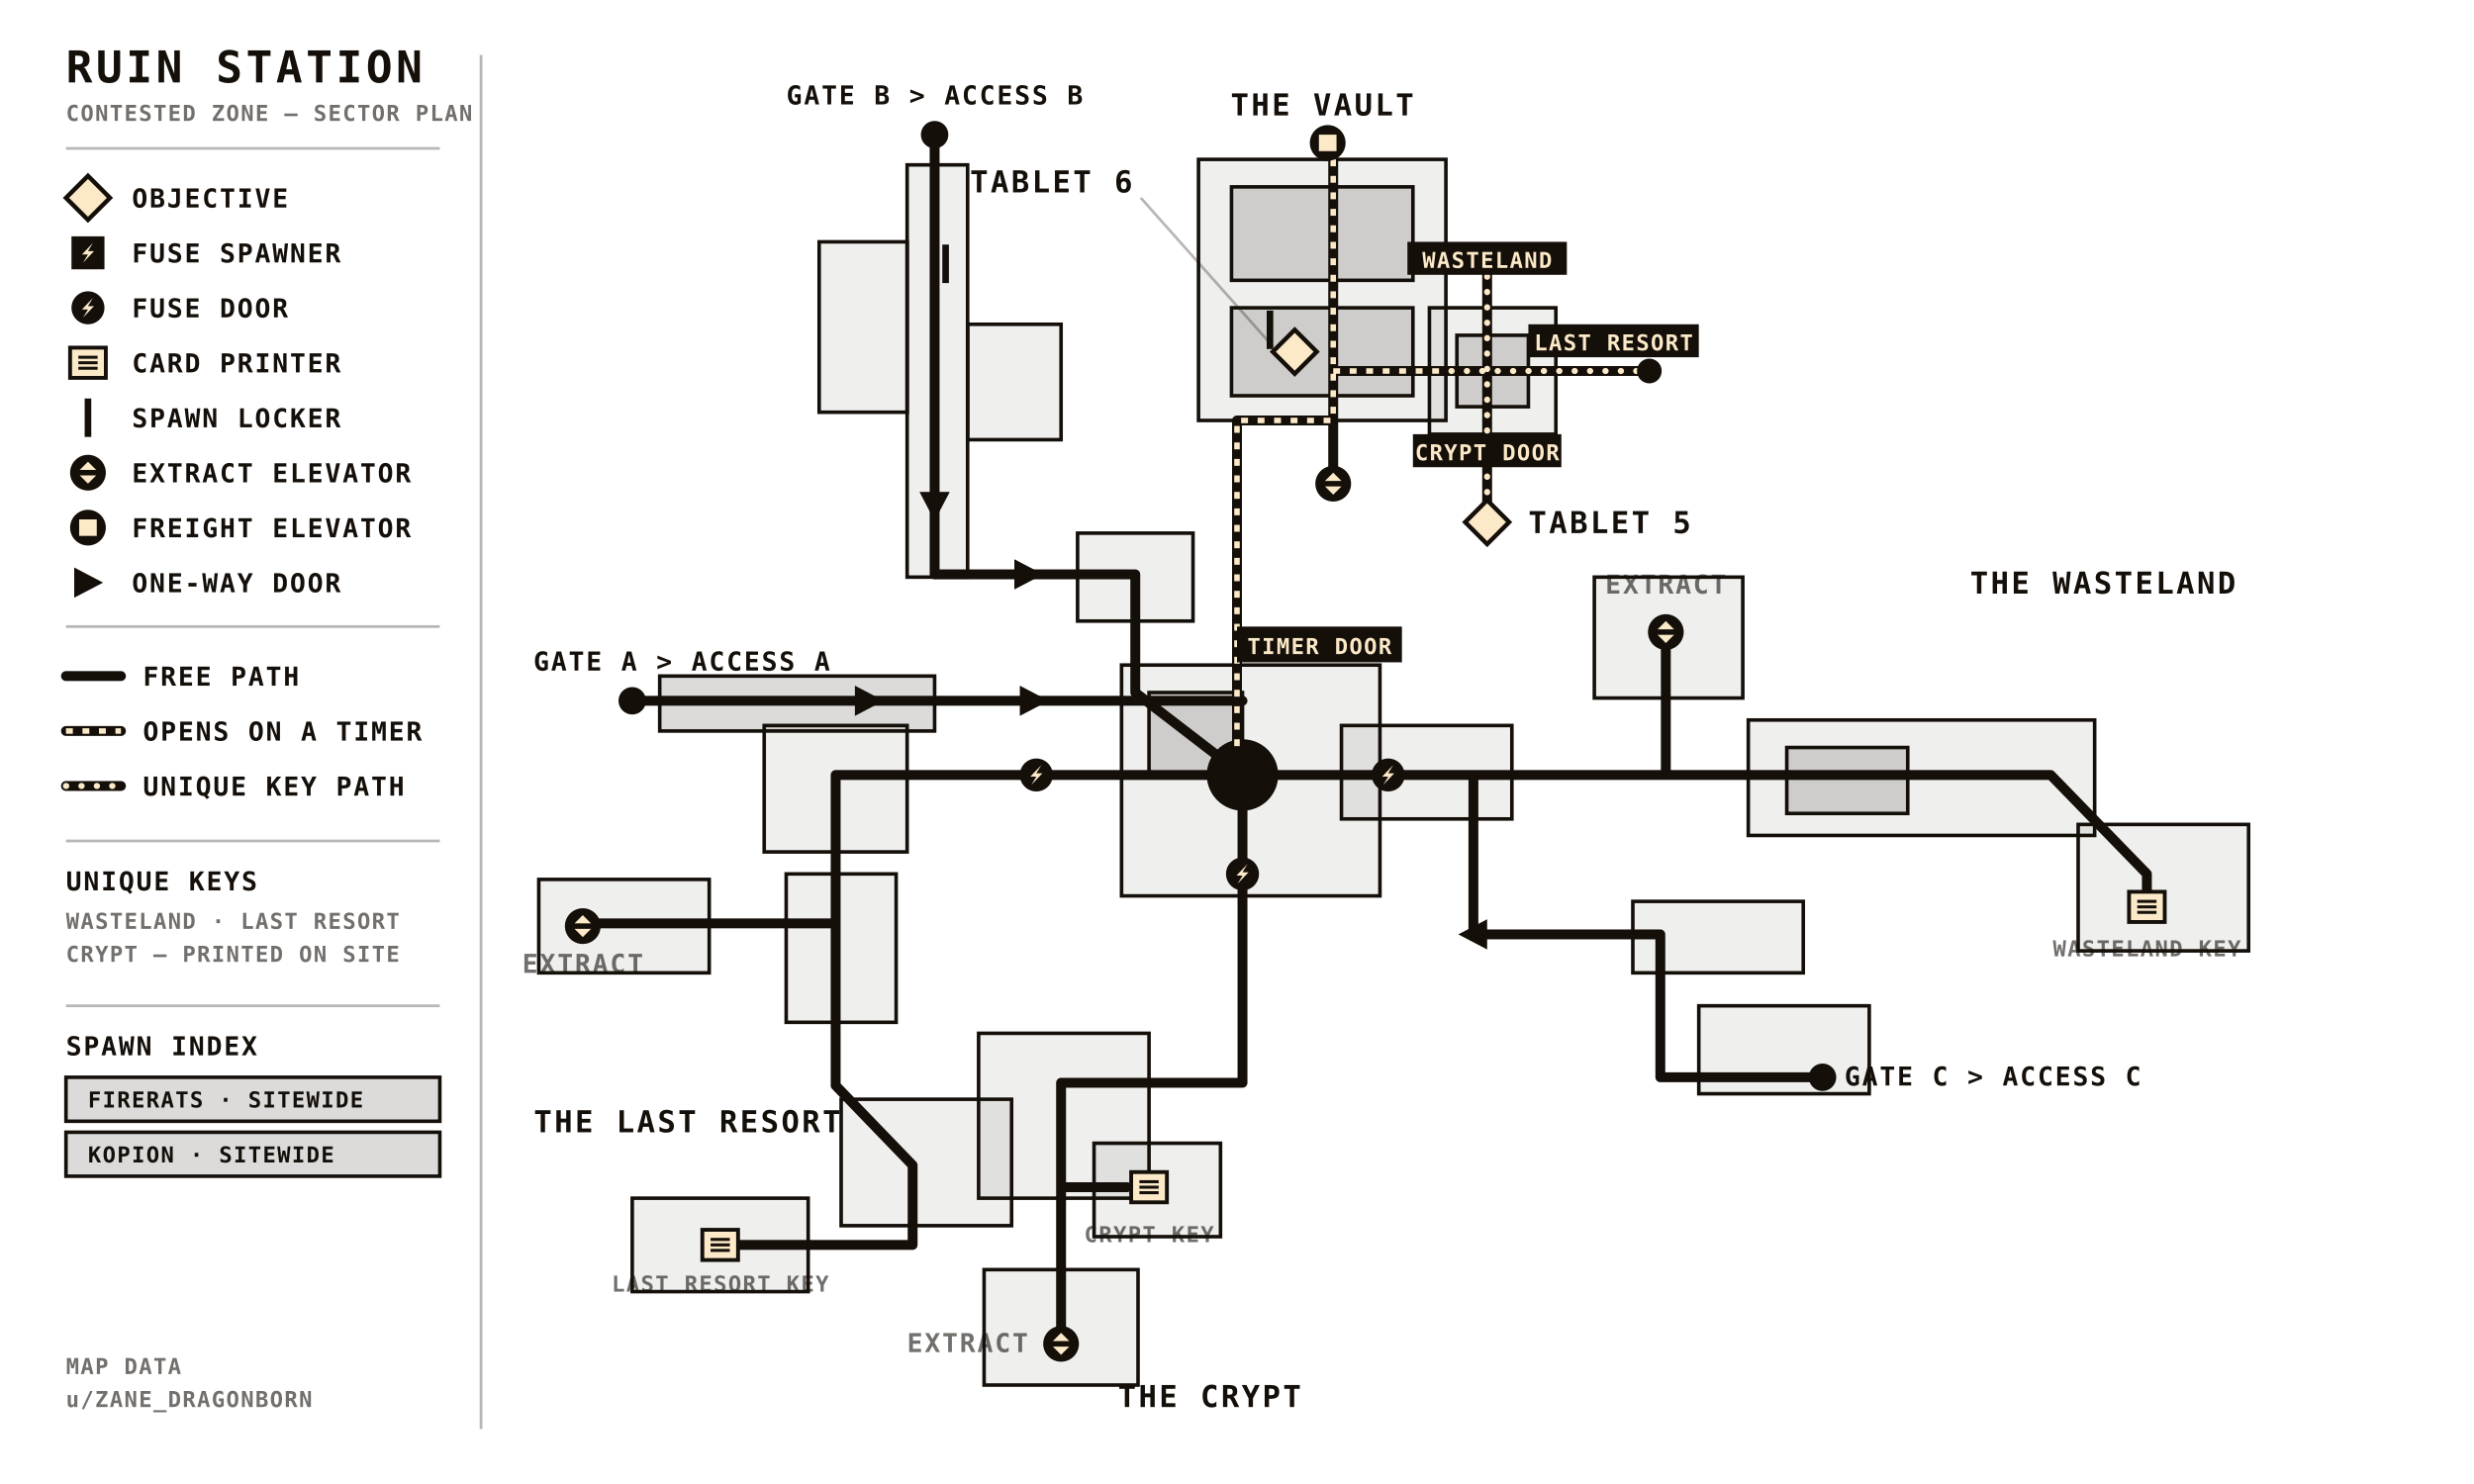
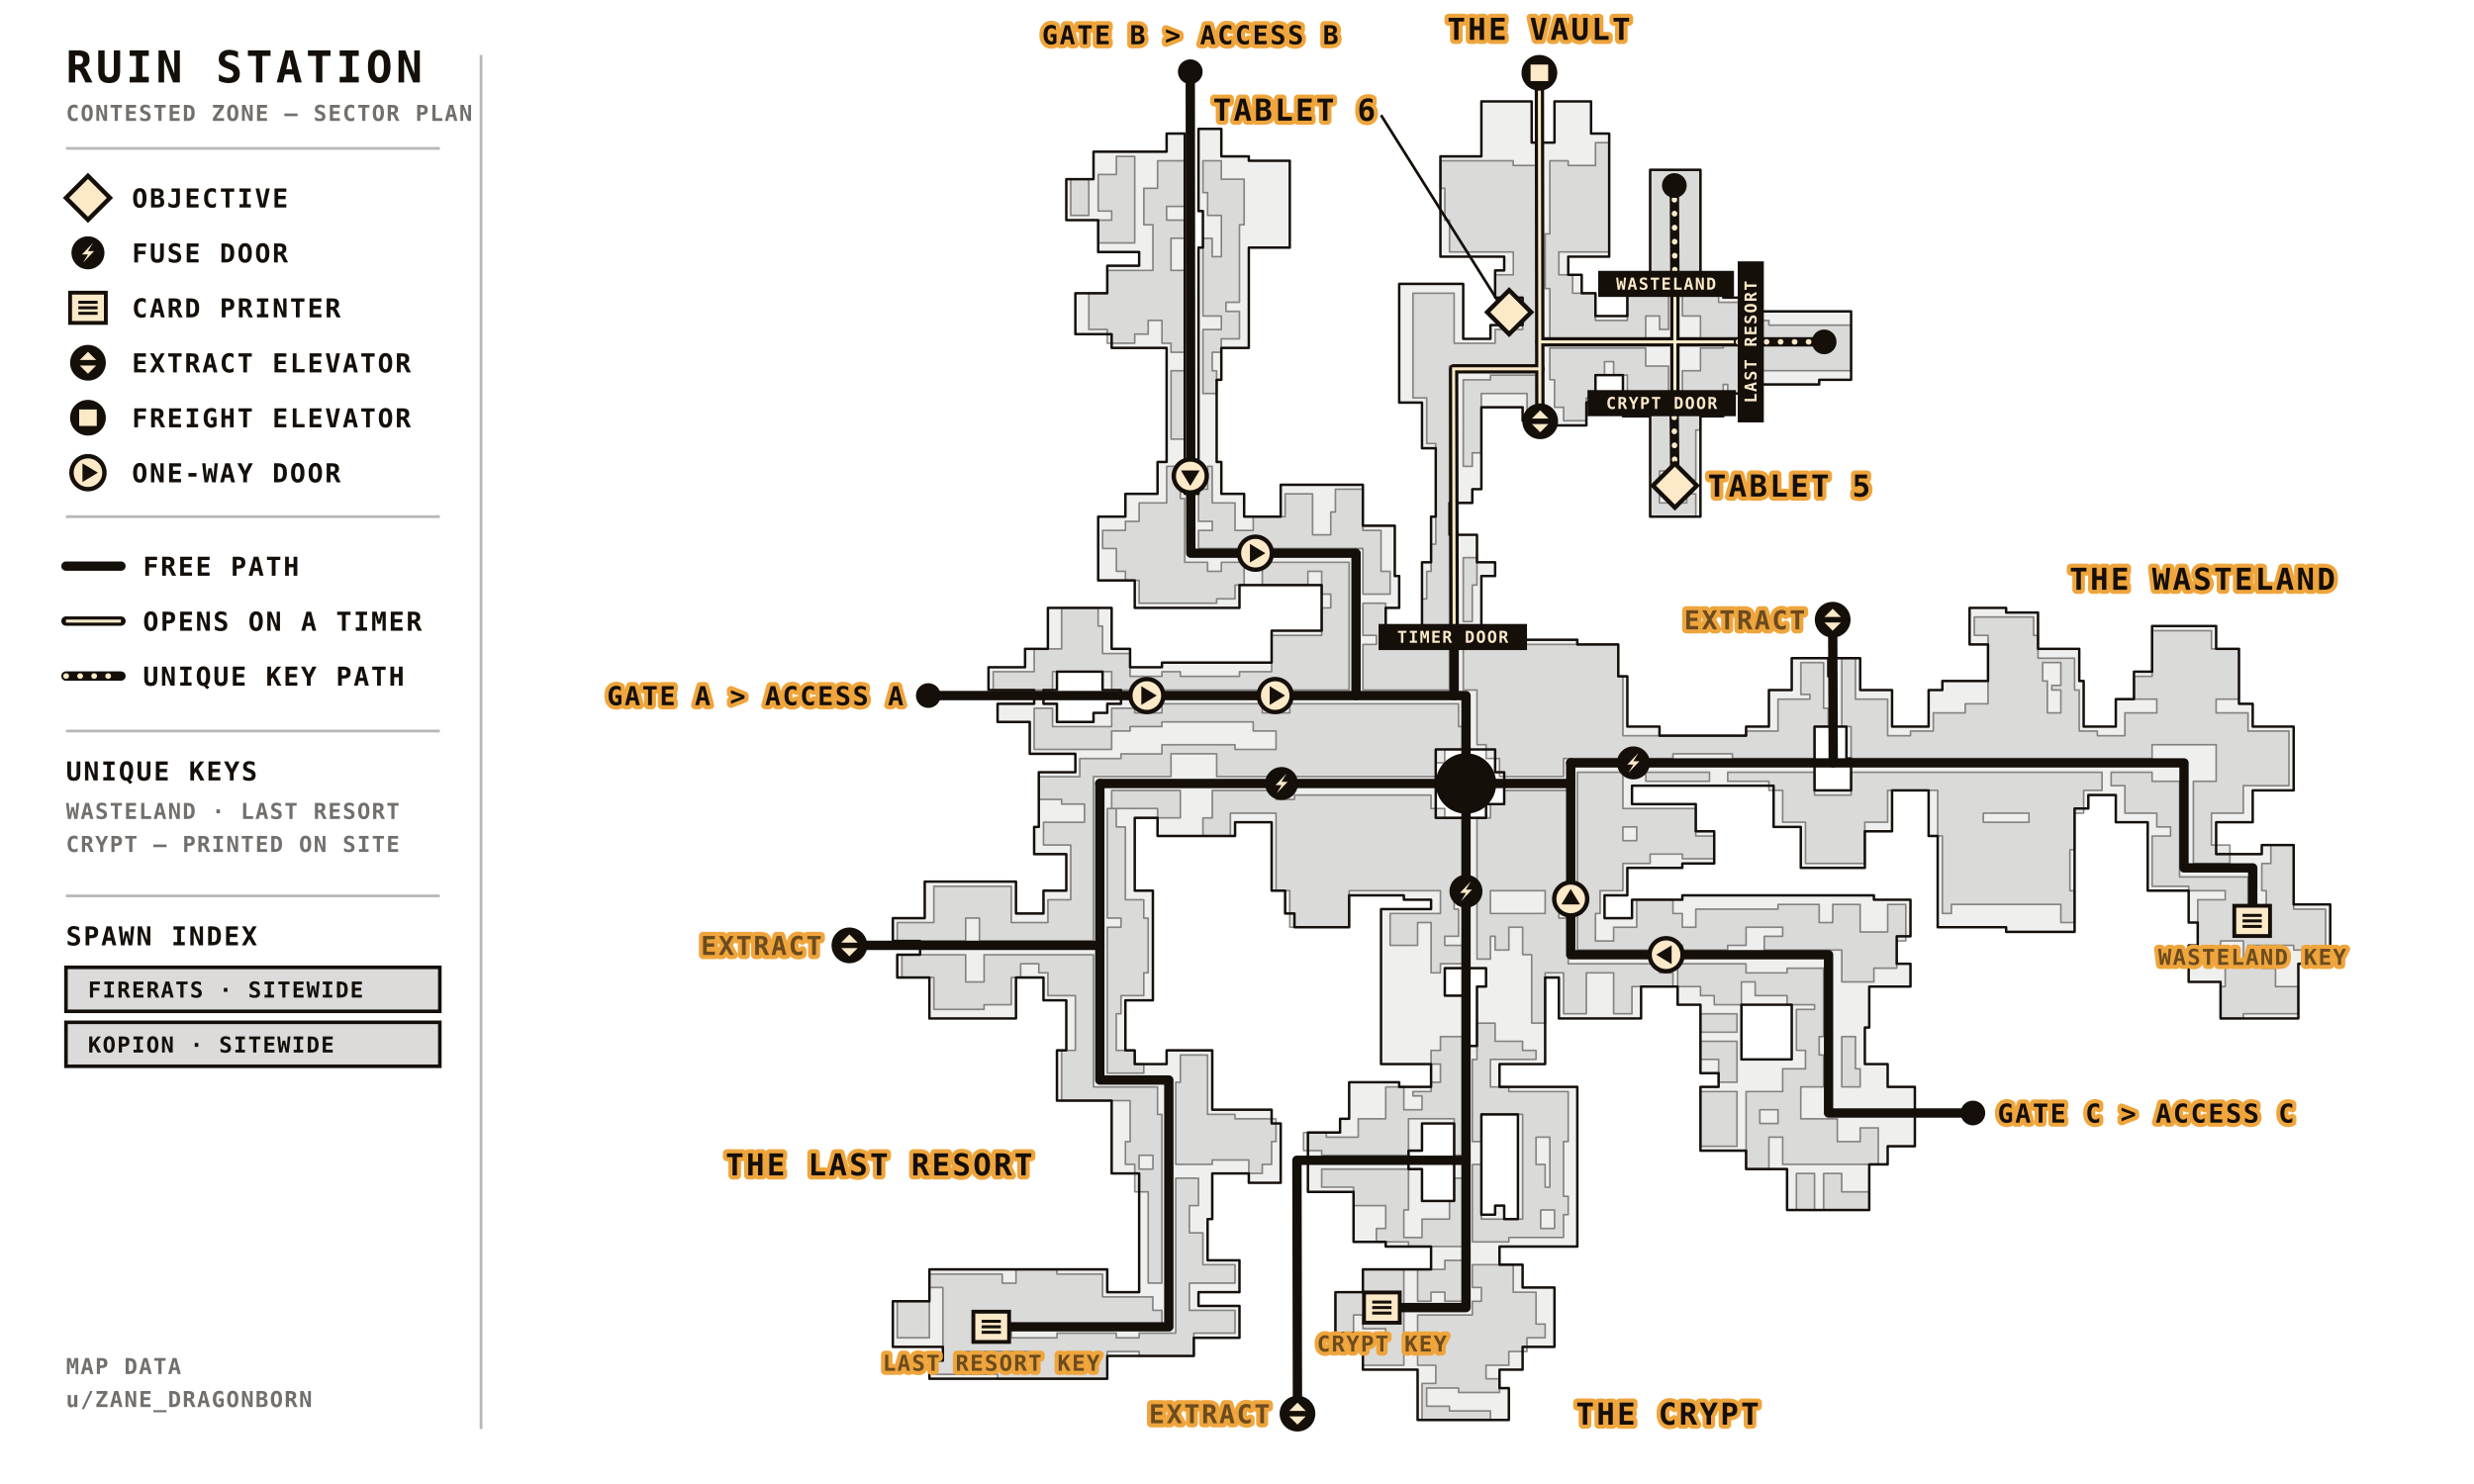
<svg xmlns="http://www.w3.org/2000/svg" viewBox="0 0 900 540" role="img" aria-labelledby="ttl">
  <style>
    text{font-family:ui-monospace,"JetBrains Mono",Menlo,Consolas,monospace;fill:#150F0A}
    .t-lg{font-size:16px;font-weight:700;letter-spacing:.08em}
    .t{font-size:11px;font-weight:700;letter-spacing:.08em}
    .t-sm{font-size:9.5px;font-weight:700;letter-spacing:.07em}
    .t-xs{font-size:8px;font-weight:700;letter-spacing:.06em}
+     .t-pl{font-size:6px;font-weight:700;letter-spacing:.08em}
    .dim{fill:rgba(21,15,10,.6)}
    .cream{fill:#FBE9C8}
-     .rm{fill:rgba(21,15,10,.07);stroke:#150F0A;stroke-width:1.3}
+     .env{fill:rgba(21,15,10,.07);stroke:#150F0A;stroke-width:.9;stroke-linejoin:round}
+     .rm{fill:rgba(21,15,10,.09);stroke:rgba(21,15,10,.45);stroke-width:.6;stroke-linejoin:round}
    .rm2{fill:rgba(21,15,10,.15);stroke:#150F0A;stroke-width:1.3}
    .hair{stroke:rgba(21,15,10,.3);stroke-width:1;fill:none}
-     .p{fill:none;stroke:#150F0A;stroke-width:3.6;stroke-linecap:round;stroke-linejoin:round}
-     .k-timer{fill:none;stroke:#FBE9C8;stroke-width:2;stroke-dasharray:2.5 3.5}
-     .k-uniq{fill:none;stroke:#FBE9C8;stroke-width:2.2;stroke-dasharray:.1 5.5;stroke-linecap:round}
+     .lead{stroke:#150F0A;stroke-width:1;fill:none}
+     .halo{paint-order:stroke;stroke:#EFA53C;stroke-width:3px;stroke-linejoin:round}
+     .p{fill:none;stroke:#150F0A;stroke-width:3.4;stroke-linecap:round;stroke-linejoin:round}
+     .k-timer{fill:none;stroke:#FBE9C8;stroke-width:1.1}
+     .k-uniq{fill:none;stroke:#FBE9C8;stroke-width:2;stroke-dasharray:.1 5;stroke-linecap:round}
  </style>
  <defs>
    <g id="obj">
      <path d="M0,-8 8,0 0,8 -8,0Z" fill="#FBE9C8" stroke="#150F0A" stroke-width="1.6" />
    </g>
    <g id="bolt">
      <path d="M1.8,-3.6 -2.2,.6 0,.6 -1.8,3.6 2.2,-.6 0,-.6Z" fill="#FBE9C8" />
    </g>
    <g id="fdoor">
      <circle r="6" fill="#150F0A" />
-       <use href="#bolt" />
-     </g>
-     <g id="fspawn">
-       <rect x="-6" y="-6" width="12" height="12" fill="#150F0A" />
      <use href="#bolt" />
    </g>
    <g id="print">
      <rect x="-6.5" y="-5.5" width="13" height="11" fill="#FBE9C8" stroke="#150F0A" stroke-width="1.4" />
      <path d="M-3.5,-2h7M-3.5,0h7M-3.5,2h7" stroke="#150F0A" stroke-width="1.1" />
    </g>
    <g id="extr">
      <circle r="6.5" fill="#150F0A" />
      <path d="M0,-4 3,-1 -3,-1Z M0,4 3,1 -3,1Z" fill="#FBE9C8" />
    </g>
    <g id="frgt">
      <circle r="6.5" fill="#150F0A" />
      <rect x="-3.2" y="-3" width="6.4" height="6" fill="#FBE9C8" />
    </g>
-     <g id="lock">
-       <rect x="-1.2" y="-7" width="2.4" height="14" fill="#150F0A" />
-     </g>
-     <g id="arrow">
-       <path d="M-5,-5.5 5.5,0 -5,5.5Z" fill="#150F0A" />
+     <g id="oneway">
+       <circle r="6" fill="#FBE9C8" stroke="#150F0A" stroke-width="1.6" />
+       <path d="M-2,-3.4 3.6,0 -2,3.4Z" fill="#150F0A" />
    </g>
  </defs>
  <g>
    <text class="t-lg" x="24" y="30">RUIN STATION</text>
    <text class="t-xs dim" x="24" y="44">CONTESTED ZONE — SECTOR PLAN</text>
    <path class="hair" d="M24,54H160" />
    <use href="#obj" x="32" y="72" />
    <text class="t-sm" x="48" y="75.5">OBJECTIVE</text>
-     <use href="#fspawn" x="32" y="92" />
-     <text class="t-sm" x="48" y="95.5">FUSE SPAWNER</text>
-     <use href="#fdoor" x="32" y="112" />
-     <text class="t-sm" x="48" y="115.5">FUSE DOOR</text>
-     <use href="#print" x="32" y="132" />
-     <text class="t-sm" x="48" y="135.5">CARD PRINTER</text>
-     <use href="#lock" x="32" y="152" />
-     <text class="t-sm" x="48" y="155.5">SPAWN LOCKER</text>
-     <use href="#extr" x="32" y="172" />
-     <text class="t-sm" x="48" y="175.5">EXTRACT ELEVATOR</text>
-     <use href="#frgt" x="32" y="192" />
-     <text class="t-sm" x="48" y="195.5">FREIGHT ELEVATOR</text>
-     <use href="#arrow" x="32" y="212" />
-     <text class="t-sm" x="48" y="215.5">ONE-WAY DOOR</text>
-     <path class="hair" d="M24,228H160" />
+     <use href="#fdoor" x="32" y="92" />
+     <text class="t-sm" x="48" y="95.5">FUSE DOOR</text>
+     <use href="#print" x="32" y="112" />
+     <text class="t-sm" x="48" y="115.5">CARD PRINTER</text>
+     <use href="#extr" x="32" y="132" />
+     <text class="t-sm" x="48" y="135.5">EXTRACT ELEVATOR</text>
+     <use href="#frgt" x="32" y="152" />
+     <text class="t-sm" x="48" y="155.5">FREIGHT ELEVATOR</text>
+     <use href="#oneway" x="32" y="172" />
+     <text class="t-sm" x="48" y="175.5">ONE-WAY DOOR</text>
+     <path class="hair" d="M24,188H160" />
+     <path class="p" d="M24,206H44" />
+     <text class="t-sm" x="52" y="209.5">FREE PATH</text>
+     <path class="p" d="M24,226H44" />
+     <path class="k-timer" d="M24,226H44" />
+     <text class="t-sm" x="52" y="229.5">OPENS ON A TIMER</text>
    <path class="p" d="M24,246H44" />
-     <text class="t-sm" x="52" y="249.5">FREE PATH</text>
-     <path class="p" d="M24,266H44" />
-     <path class="k-timer" d="M24,266H44" />
-     <text class="t-sm" x="52" y="269.5">OPENS ON A TIMER</text>
-     <path class="p" d="M24,286H44" />
-     <path class="k-uniq" d="M24,286H44" />
-     <text class="t-sm" x="52" y="289.5">UNIQUE KEY PATH</text>
-     <path class="hair" d="M24,306H160" />
-     <text class="t-sm" x="24" y="324">UNIQUE KEYS</text>
-     <text class="t-xs dim" x="24" y="338">WASTELAND · LAST RESORT</text>
-     <text class="t-xs dim" x="24" y="350">CRYPT — PRINTED ON SITE</text>
-     <path class="hair" d="M24,366H160" />
-     <text class="t-sm" x="24" y="384">SPAWN INDEX</text>
-     <rect class="rm2" x="24" y="392" width="136" height="16" />
-     <text class="t-xs" x="32" y="403">FIRERATS · SITEWIDE</text>
-     <rect class="rm2" x="24" y="412" width="136" height="16" />
-     <text class="t-xs" x="32" y="423">KOPION · SITEWIDE</text>
+     <path class="k-uniq" d="M24,246H44" />
+     <text class="t-sm" x="52" y="249.5">UNIQUE KEY PATH</text>
+     <path class="hair" d="M24,266H160" />
+     <text class="t-sm" x="24" y="284">UNIQUE KEYS</text>
+     <text class="t-xs dim" x="24" y="298">WASTELAND · LAST RESORT</text>
+     <text class="t-xs dim" x="24" y="310">CRYPT — PRINTED ON SITE</text>
+     <path class="hair" d="M24,326H160" />
+     <text class="t-sm" x="24" y="344">SPAWN INDEX</text>
+     <rect class="rm2" x="24" y="352" width="136" height="16" />
+     <text class="t-xs" x="32" y="363">FIRERATS · SITEWIDE</text>
+     <rect class="rm2" x="24" y="372" width="136" height="16" />
+     <text class="t-xs" x="32" y="383">KOPION · SITEWIDE</text>
    <text class="t-xs dim" x="24" y="500">MAP DATA</text>
    <text class="t-xs dim" x="24" y="512">u/ZANE_DRAGONBORN</text>
    <path class="hair" d="M175,20V520" />
  </g>
  <g>
-     <rect class="rm" x="436" y="58" width="90" height="95" />
-     <rect class="rm2" x="448" y="68" width="66" height="34" />
-     <rect class="rm2" x="448" y="112" width="66" height="32" />
-     <rect class="rm" x="520" y="112" width="46" height="46" />
-     <rect class="rm2" x="530" y="122" width="26" height="26" />
-     <rect class="rm" x="330" y="60" width="22" height="150" />
-     <rect class="rm" x="298" y="88" width="32" height="62" />
-     <rect class="rm" x="352" y="118" width="34" height="42" />
-     <rect class="rm" x="392" y="194" width="42" height="32" />
-     <rect class="rm" x="408" y="242" width="94" height="84" />
-     <rect class="rm2" x="418" y="252" width="34" height="30" />
-     <rect class="rm2" x="240" y="246" width="100" height="20" />
-     <rect class="rm" x="278" y="264" width="52" height="46" />
-     <rect class="rm" x="286" y="318" width="40" height="54" />
-     <rect class="rm" x="196" y="320" width="62" height="34" />
-     <rect class="rm" x="306" y="400" width="62" height="46" />
-     <rect class="rm" x="230" y="436" width="64" height="34" />
-     <rect class="rm" x="356" y="376" width="62" height="60" />
-     <rect class="rm" x="398" y="416" width="46" height="34" />
-     <rect class="rm" x="358" y="462" width="56" height="42" />
-     <rect class="rm" x="488" y="264" width="62" height="34" />
-     <rect class="rm" x="580" y="210" width="54" height="44" />
-     <rect class="rm" x="636" y="262" width="126" height="42" />
-     <rect class="rm2" x="650" y="272" width="44" height="24" />
-     <rect class="rm" x="756" y="300" width="62" height="46" />
-     <rect class="rm" x="594" y="328" width="62" height="26" />
-     <rect class="rm" x="618" y="366" width="62" height="32" />
-     <path class="p" d="M340,49V209H413V252L452,282 M230,255H452 M452,282H746L781,318V330                        M606,282V230 M452,282V394H386V489 M386,432H410                        M452,282H304V395L332,424V453H262                        M304,336H212 M663,392H604V340H536V282" />
-     <circle cx="340" cy="49" r="5" fill="#150F0A" />
-     <circle cx="230" cy="255" r="5" fill="#150F0A" />
-     <circle cx="663" cy="392" r="5" fill="#150F0A" />
-     <circle cx="452" cy="282" r="13" fill="#150F0A" />
-     <path class="p" d="M485,58V153H450V273 M485,135H528 M485,153V172" />
-     <path class="k-timer" d="M485,58V153H450V273 M485,135H528" />
-     <path class="p" d="M541,95V185 M528,135H600" />
-     <path class="k-uniq" d="M541,95V185 M528,135H600" />
-     <circle cx="541" cy="95" r="4.5" fill="#150F0A" />
-     <circle cx="600" cy="135" r="4.5" fill="#150F0A" />
-     <rect x="450" y="228" width="60" height="13" fill="#150F0A" />
-     <text class="t-xs cream" x="480" y="238" text-anchor="middle">TIMER DOOR</text>
-     <rect x="512" y="88" width="58" height="12" fill="#150F0A" />
-     <text class="t-xs cream" x="541" y="97.5" text-anchor="middle">WASTELAND</text>
-     <rect x="556" y="118" width="62" height="12" fill="#150F0A" />
-     <text class="t-xs cream" x="587" y="127.5" text-anchor="middle">LAST RESORT</text>
-     <rect x="514" y="158" width="54" height="12" fill="#150F0A" />
-     <text class="t-xs cream" x="541" y="167.5" text-anchor="middle">CRYPT DOOR</text>
-     <use href="#obj" x="471" y="128" />
-     <path class="hair" d="M463,126 415,72" />
-     <text class="t" x="412" y="70" text-anchor="end">TABLET 6</text>
-     <use href="#obj" x="541" y="190" />
-     <text class="t" x="556" y="194">TABLET 5</text>
-     <use href="#frgt" x="483" y="52" />
-     <use href="#extr" x="485" y="176" />
-     <use href="#extr" x="606" y="230" />
-     <use href="#extr" x="212" y="337" />
-     <use href="#extr" x="386" y="489" />
-     <use href="#print" x="781" y="330" />
-     <use href="#print" x="262" y="453" />
-     <use href="#print" x="418" y="432" />
-     <use href="#fdoor" x="377" y="282" />
-     <use href="#fdoor" x="505" y="282" />
-     <use href="#fdoor" x="452" y="318" />
-     <use href="#arrow" transform="translate(340,184) rotate(90)" />
-     <use href="#arrow" transform="translate(374,209)" />
-     <use href="#arrow" transform="translate(316,255)" />
-     <use href="#arrow" transform="translate(376,255)" />
-     <use href="#arrow" transform="translate(536,340) rotate(180)" />
-     <use href="#lock" x="344" y="96" />
-     <use href="#lock" x="462" y="120" />
-     <text class="t" x="481" y="42" text-anchor="middle">THE VAULT</text>
-     <text class="t" x="765" y="216" text-anchor="middle">THE WASTELAND</text>
-     <text class="t" x="250" y="412" text-anchor="middle">THE LAST RESORT</text>
-     <text class="t" x="440" y="512" text-anchor="middle">THE CRYPT</text>
-     <text class="t-sm" x="340" y="38" text-anchor="middle">GATE B &gt; ACCESS B</text>
-     <text class="t-sm" x="248" y="244" text-anchor="middle">GATE A &gt; ACCESS A</text>
-     <text class="t-sm" x="671" y="395">GATE C &gt; ACCESS C</text>
-     <text class="t-sm dim" x="606" y="216" text-anchor="middle">EXTRACT</text>
-     <text class="t-sm dim" x="212" y="354" text-anchor="middle">EXTRACT</text>
-     <text class="t-sm dim" x="374" y="492" text-anchor="end">EXTRACT</text>
-     <text class="t-xs dim" x="781" y="348" text-anchor="middle">WASTELAND KEY</text>
-     <text class="t-xs dim" x="262" y="470" text-anchor="middle">LAST RESORT KEY</text>
-     <text class="t-xs dim" x="418" y="452" text-anchor="middle">CRYPT KEY</text>
+     <path class="env" fill-rule="evenodd" d="M538.9,36.9H557.2V51.9H565.5V36.9H578.8V48.6H585.4V93.4H570.5V100H575.4V106.7H580.4V115H592V100H600.3V61.8H618.6V100H626.9V108.3H636.9V113.3H673.4V138.2H661.8V139.9H635.2V143.2H626.9V151.5H618.6V188H600.3V151.5H590.4V136.5H580.4V146.5H577.1V154.8H563.8V149.8H557.2V153.1H553.9V148.2H538.9V178H535.6V183H527.3V194.6H537.3V204.6H543.9V209.6H538.9V227.8H517.3V204.6H520.6V188H522.3V163.1H517.3V146.5H509V103.3H532.3V123.3H542.2V118.3H553.9V108.3H543.9V98.4H547.2V93.4H524V56.9H538.9ZM436,46.9H444.3V56.9H454.3V58.5H469.2V90.1H454.3V126.6H444.3V138.2H442.6V168.1H444.3V179.7H452.6V188H465.9V176.4H495.8V191.3H507.4V209.6H509V221.2H504.1V229.5H509V234.5H545.5V232.8H573.8V234.5H588.7V246.1H592V264.4H603.7V267.7H635.2V264.4H643.5V251.1H651.8V239.5H665.1V246.1H666.7V239.5H676.7V251.1H688.3V264.4H701.6V251.1H706.6V247.8H723.2V234.5H716.5V221.2H729.8V222.9H741.4V236.1H756.4V247.8H758V264.4H769.7V254.4H776.3V244.4H782.9V227.8H806.2V236.1H814.5V256.1H819.5V264.4H834.4V287.6H819.5V299.2H806.2V310.8H822.8V307.5H834.4V329.1H847.7V350.7H836.1V370.6H807.8V357.3H796.2V344H799.5V335.7H796.2V324.1H781.3V299.2H769.7V289.3H759.7V294.2H754.7V339.1H729.8V337.4H704.9V304.2H701.6V287.6H688.3V302.5H678.4V315.8H655.1V300.9H645.2V285.9H593.7V292.6H616.9V302.5H623.6V314.2H612V315.8H592V325.8H583.7V334.1H593.7V327.4H612V325.8H681.7V327.4H695V340.7H690V350.7H695V359H680V373.9H678.4V387.2H686.7V395.5H696.6V417.1H686.7V423.7H680V440.3H650.1V425.4H635.2V418.7H618.6V395.5H625.2V390.5H618.6V365.6H610.3V359H597V370.6H567.1V355.7H562.1V387.2H545.5V395.5H573.8V453.6H545.5V460.2H553.9V468.5H565.5V490.1H553.9V498.4H545.5V505.1H548.9V516.7H515.7V498.4H495.8V485.1H485.8V470.2H495.8V461.9H520.6V453.6H504.1V451.9H492.4V433.7H475.8V412.1H487.5V407.1H490.8V393.8H509V395.5H520.6V387.2H502.4V330.8H520.6V327.4H510.7V325.8H490.8V337.4H470.9V332.4H467.5V324.1H462.6V299.2H449.3V304.2H421.1V297.6H412.8V324.1H419.4V364H409.4V382.2H412.8V387.2H424.4V382.2H441V403.8H462.6V408.8H465.9V430.4H454.3V427H441V443.6H439.3V458.6H450.9V470.2H436V475.2H450.9V486.8H434.3V493.4H402.8V501.7H338.1V495.1H343V490.1H324.8V473.5H338.1V461.9H402.8V470.2H414.4V427H404.4V400.5H384.5V382.2H387.9V364H379.6V355.7H369.6V370.6H338.1V355.7H326.4V347.4H334.7V342.4H324.8V334.1H336.4V320.8H369.6V332.4H379.6V324.1H387.9V310.8H376.2V300.9H377.9V281H391.2V274.3H374.6V262.7H362.9V256.1H376.2V251.1H359.6V242.8H372.9V236.1H381.2V221.2H404.4V236.1H411.1V242.8H422.7V241.1H462.6V229.5H480.8V212.9H450.9V221.2H412.8V211.2H399.5V188H409.4V179.7H421.1V168.1H424.4V126.6H404.4V121.6H391.2V106.7H402.8V96.7H414.4V91.7H399.5V80.1H387.9V65.2H397.8V55.2H424.4V48.6H431V179.7H436V90.1H437.6V76.8H436ZM384.5,244.4V251.1H379.6V256.1H384.5V262.7H397.8V259.4H402.8V256.1H407.8V251.1H401.1V244.4ZM660.1,264.4V287.6H673.4V276H671.7V264.4ZM522.3,272.7V297.6H540.6V292.6H547.2V281H543.9V272.7ZM525.6,352.3V362.3H532.3V380.6H537.3V359H540.6V352.3ZM633.5,365.6V385.5H651.8V365.6ZM538.9,405.5V442H543.9V438.7H547.2V443.6H552.2V405.5ZM517.3,408.8V418.7H512.4V425.4H517.3V437H529V408.8Z" />
+     <path class="rm" fill-rule="evenodd" d="M585.4,51.9V91.7H567.1V100H572.1V106.7H580.4V116.6H592V100H600.3V61.8H618.6V100H625.2V110H635.2V116.6H643.5V118.3H673.4V134.9H635.2V143.2H628.5V139.9H626.9V149.8H618.6V156.5H616.9V174.7H612V171.4H603.7V183H613.6V179.7H616.9V188H600.3V149.8H592V136.5H587V131.6H583.7V136.5H580.4V144.8H577.1V153.1H568.8V148.2H565.5V138.2H563.8V126.6H598.7V133.2H607V143.2H612V134.9H618.6V126.6H626.9V123.3H618.6V115H612V106.7H607V119.9H603.7V115H598.7V123.3H563.8V105H562.1V85.1H563.8V58.5H570.5V60.2H580.4V51.9ZM406.1,56.9H412.8V88.4H399.5V80.1H404.4V76.8H399.5V63.5H406.1ZM550.5,58.5V60.2H558.8V133.2H527.3V227.8H517.3V217.9H519V207.9H520.6V198H522.3V161.4H519V144.8H514V106.7H529V124.9H543.9V119.9H553.9V108.3H543.9V100H550.5V91.7H527.3V80.1H525.6V68.5H524V58.5ZM431,58.5V75.1H424.4V80.1H431V86.7H426V98.4H431V128.2H426V124.9H422.7V116.6H417.7V121.6H412.8V124.9H402.8V119.9H396.1V106.7H402.8V98.4H419.4V81.8H416.1V68.5H421.1V58.5ZM437.6,58.5H444.3V65.2H452.6V81.8H450.9V110H446V113.3H450.9V123.3H444.3V128.2H441V134.9H442.6V143.2H437.6V119.9H444.3V115H437.6V86.7H441V93.4H444.3V78.4H439.3V70.1H437.6ZM389.5,65.2H396.1V78.4H389.5ZM431,134.9V159.8H426V134.9ZM542.2,136.5H558.8V149.8H555.5V143.2H538.9V164.8H535.6V169.7H532.3V138.2H542.2ZM424.4,169.7H429.4V181.4H431V204.6H439.3V207.9H444.3V204.6H452.6V212.9H449.3V217.9H442.6V219.5H414.4V211.2H409.4V207.9H406.1V199.6H401.1V193H409.4V189.7H414.4V183H424.4ZM439.3,169.7H441V183H449.3V193H455.9V188H467.5V179.7H477.5V194.6H484.1V186.3H485.8V178H495.8V193H502.4V207.9H505.7V216.2H495.8V199.6H436V193H441V189.7H436V178H439.3ZM537.3,202.9V212.9H535.6V226.2H532.3V202.9ZM459.2,204.6H490.8V251.1H469.2V249.4H460.9V251.1H421.1V249.4H414.4V251.1H404.4V244.4H382.9V251.1H361.3V244.4H376.2V236.1H386.2V221.2H399.5V227.8H401.1V237.8H411.1V246.1H422.7V244.4H429.4V246.1H450.9V244.4H462.6V231.2H480.8V221.2H484.1V216.2H480.8V207.9H475.8V212.9H459.2ZM495.8,219.5H504.1V231.2H509V236.1H527.3V251.1H495.8V234.5H500.7V231.2H495.8ZM718.2,224.5H739.8V231.2H741.4V239.5H754.7V251.1H756.4V266H763V267.7H773V259.4H784.6V254.4H776.3V246.1H782.9V229.5H804.5V236.1H814.5V254.4H806.2V259.4H817.8V266H832.7V285.9H816.1V295.9H804.5V307.5H811.2V314.2H797.9V284.3H806.2V271H782.9V276H673.4V264.4H670V239.5H675V254.4H686.7V267.7H695V266H703.3V259.4H714.9V256.1H723.2V231.2H718.2ZM545.5,234.5H588.7V246.1H590.4V267.7H635.2V266H646.8V254.4H658.4V252.7H655.1V241.1H663.4V257.7H665.1V264.4H660.1V276H630.2V274.3H608.6V276H568.8V282.6H545.5V276H540.6V271H537.3V251.1H532.3V236.1H545.5ZM743.1,241.1V247.8H744.8V259.4H749.7V251.1H746.4V249.4H749.7V241.1ZM422.7,256.1H459.2V259.4H469.2V256.1H530.6V264.4H532.3V272.7H525.6V277.6H522.3V282.6H442.6V274.3H426V282.6H397.8V342.4H356.3V334.1H351.3V342.4H326.4V335.7H339.7V322.5H367.9V335.7H381.2V327.4H389.5V307.5H379.6V299.2H394.5V292.6H386.2V290.9H377.9V282.6H392.8V276H407.8V274.3H422.7V271H449.3V272.7H464.2V266H455.9V262.7H422.7V264.4H411.1V266H404.4V272.7H376.2V257.7H382.9V264.4H404.4V257.7H412.8V259.4H422.7ZM590.4,281V294.2H616.9V304.2H623.6V312.5H612V310.8H600.3V314.2H590.4V324.1H582.1V332.4H580.4V342.4H587V337.4H595.4V327.4H608.6V332.4H612V337.4H616.9V330.8H646.8V329.1H661.8V335.7H666.7V329.1H676.7V339.1H686.7V329.1H693.3V342.4H690V352.3H681.7V357.3H670V345.7H641.8V340.7H648.5V337.4H635.2V344H628.5V345.7H612V344H602V345.7H573.8V332.4H575.4V324.1H573.8V281ZM598.7,281H621.9V284.3H598.7ZM628.5,281H660.1V289.3H673.4V281H764.7V287.6H758V295.9H754.7V309.2H753V324.1H754.7V335.7H749.7V329.1H709.9V332.4H706.6V304.2H704.9V287.6H686.7V299.2H678.4V314.2H656.8V299.2H648.5V287.6H643.5V284.3H628.5ZM768,281H782.9V284.3H792.9V319.1H817.8V330.8H824.4V324.1H822.8V314.2H826.1V307.5H834.4V330.8H846V345.7H834.4V344H817.8V347.4H822.8V352.3H827.8V359H836.1V368.9H816.1V370.6H807.8V359H809.5V349H816.1V342.4H807.8V345.7H799.5V327.4H809.5V324.1H796.2V322.5H782.9V304.2H789.6V300.9H784.6V295.9H773V285.9H768ZM404.4,287.6H429.4V297.6H421.1V294.2H404.4ZM441,287.6H464.2V290.9H470.9V289.3H520.6V294.2H525.6V297.6H532.3V322.5H529V330.8H530.6V340.7H525.6V344H532.3V350.7H524V354H520.6V335.7H515.7V344H505.7V332.4H524V324.1H490.8V337.4H469.2V324.1H464.2V295.9H447.6V304.2H437.6V297.6H441ZM547.2,287.6H570.5V324.1H567.1V334.1H570.5V350.7H603.7V354H608.6V359H593.7V368.9H587V354H577.1V368.9H568.8V354H562.1V372.3H557.2V347.4H553.9V337.4H548.9V345.7H543.9V340.7H542.2V349H537.3V297.6H542.2V292.6H547.2ZM402.8,294.2H406.1V300.9H409.4V327.4H416.1V334.1H417.7V354H416.1V362.3H407.8V368.9H406.1V382.2H412.8V387.2H416.1V390.5H402.8V337.4H407.8V334.1H402.8ZM721.5,295.9V299.2H738.1V295.9ZM595.4,300.9H590.4V305.9H595.4ZM542.2,324.1V332.4H562.1V324.1ZM328.1,347.4H351.3V357.3H358V347.4H397.8V395.5H421.1V405.5H422.7V466.9H417.7V433.7H412.8V423.7H409.4V415.4H411.1V400.5H386.2V382.2H391.2V362.3H381.2V354H377.9V350.7H371.3V355.7H367.9V365.6H358V367.3H339.7V355.7H328.1ZM635.2,350.7V354H650.1V352.3H663.4V377.2H661.8V383.9H663.4V395.5H655.1V407.1H668.4V415.4H676.7V410.4H683.3V423.7H648.5V413.8H643.5V425.4H635.2V397.2H648.5V388.9H656.8V382.2H653.5V367.3H660.1V365.6H650.1V362.3H638.5V357.3H633.5V365.6H623.6V362.3H618.6V359H610.3V350.7ZM618.6,368.9H631.9V375.6H618.6ZM537.3,372.3H543.9V378.9H553.9V382.2H558.8V385.5H542.2V395.5H548.9V397.2H570.5V415.4H568.8V435.3H570.5V442H568.8V450.3H548.9V451.9H535.6V423.7H538.9V443.6H553.9V405.5H538.9V415.4H535.6V385.5H537.3ZM675,377.2V388.9H676.7V395.5H670V377.2ZM524,377.2H532.3V420.4H529V407.1H512.4V420.4H480.8V418.7H474.2V412.1H482.5V413.8H494.1V407.1H504.1V395.5H510.7V403.8H517.3V398.8H514V397.2H520.6V393.8H524V387.2H520.6V382.2H524ZM618.6,378.9H631.9V393.8H625.2V385.5H618.6ZM429.4,383.9H439.3V405.5H449.3V407.1H464.2V415.4H462.6V423.7H459.2V427H454.3V422.1H441V423.7H427.7V393.8H429.4ZM618.6,397.2H631.9V417.1H618.6ZM640.2,403.8V408.8H646.8V403.8ZM558.8,413.8V423.7H562.1V432H563.8V413.8ZM414.4,420.4V425.4H419.4V420.4ZM512.4,425.4V440.3H510.7V450.3H517.3V443.6H527.3V437H529V428.7H532.3V453.6H512.4V451.9H500.7V447H504.1V438.7H492.4V432H480.8V425.4ZM653.5,427H660.1V440.3H653.5ZM663.4,427H670V433.7H680V440.3H663.4ZM427.7,428.7H436V438.7H432.7V448.6H437.6V460.2H449.3V466.9H432.7V476.8H449.3V485.1H434.3V493.4H414.4V491.8H402.8V501.7H362.9V500.1H339.7V495.1H343V468.5H338.1V463.6H364.6V466.9H369.6V461.9H384.5V463.6H401.1V471.9H419.4V476.8H422.7V481.8H367.9V486.8H384.5V485.1H406.1V486.8H414.4V485.1H427.7ZM560.5,440.3V447H565.5V440.3ZM525.6,458.6H532.3V473.5H525.6V470.2H520.6V473.5H515.7V461.9H525.6ZM535.6,460.2H550.5V470.2H558.8V481.8H562.1V486.8H555.5V491.8H548.9V496.8H540.6V501.7H545.5V506.7H530.6V505.1H519V511.7H527.3V513.4H542.2V516.7H517.3V503.4H522.3V496.8H515.7V478.5H535.6V473.5H538.9V468.5H535.6ZM495.8,461.9H510.7V496.8H495.8V488.5H504.1V483.5H495.8V478.5H492.4V485.1H485.8V470.2H495.8ZM326.4,473.5H338.1V486.8H326.4ZM351.3,491.8V495.1H374.6V491.8Z" />
+     <path class="p" d="M433,26.1 433.2,201.3 493.3,201.3 493.3,253.1" />
+     <path class="p" d="M337.7,253.1 533.3,253.1 533.3,475.8 502.7,475.8" />
+     <path class="p" d="M529,231.8 529,253.1" />
+     <path class="p" d="M400.1,285.1 571.4,285.1" />
+     <path class="p" d="M400.1,285.1 400.1,393 425.2,393 425.2,482.8 360.6,482.8" />
+     <path class="p" d="M309,344 400.1,344" />
+     <path class="p" d="M571.4,277.6 794.5,277.6 794.5,315.8 819.5,315.8 819.5,335.1" />
+     <path class="p" d="M666.7,225.5 666.9,277.6" />
+     <path class="p" d="M571.4,277.6 571.4,347.4 665.2,347.4 665.2,405 717.7,405" />
+     <path class="p" d="M472,514.4 471.8,422.2 533.3,422.2" />
+     <circle cx="433" cy="26.1" r="4.5" fill="#150F0A" />
+     <circle cx="337.7" cy="253.1" r="4.5" fill="#150F0A" />
+     <circle cx="717.7" cy="405" r="4.5" fill="#150F0A" />
+     <circle cx="533.3" cy="285.1" r="11" fill="#150F0A" />
+     <path class="p" d="M529,231.8 528.8,134.2 560.2,134.2" />
+     <path class="p" d="M560,26.5 560.2,153.3" />
+     <path class="p" d="M560.2,124.4 632.4,124.4" />
+     <path class="p" d="M609.3,103.3 609.3,146.7" />
+     <path class="k-timer" d="M529,231.8 528.8,134.2 560.2,134.2" />
+     <path class="k-timer" d="M560,26.5 560.2,153.3" />
+     <path class="k-timer" d="M560.2,124.4 632.4,124.4" />
+     <path class="k-timer" d="M609.3,103.3 609.3,146.7" />
+     <path class="p" d="M609.1,67.5 609.3,103.3" />
+     <path class="p" d="M632.4,124.4 663.6,124.4" />
+     <path class="p" d="M609,146.7 609.3,176.7" />
+     <path class="k-uniq" d="M609.1,67.5 609.3,103.3" />
+     <path class="k-uniq" d="M632.4,124.4 663.6,124.4" />
+     <path class="k-uniq" d="M609,146.7 609.3,176.7" />
+     <circle cx="609.1" cy="67.5" r="4.5" fill="#150F0A" />
+     <circle cx="663.6" cy="124.4" r="4.5" fill="#150F0A" />
+     <g transform="translate(528.5,231.8)">
+       <rect x="-27" y="-4.75" width="54" height="9.5" fill="#150F0A" />
+       <text class="t-pl cream" y="2.1" text-anchor="middle">TIMER DOOR</text>
+     </g>
+     <g transform="translate(606.1,103.3)">
+       <rect x="-24.7" y="-4.75" width="49.4" height="9.5" fill="#150F0A" />
+       <text class="t-pl cream" y="2.1" text-anchor="middle">WASTELAND</text>
+     </g>
+     <g transform="translate(604.5,146.7)">
+       <rect x="-27" y="-4.75" width="54" height="9.5" fill="#150F0A" />
+       <text class="t-pl cream" y="2.1" text-anchor="middle">CRYPT DOOR</text>
+     </g>
+     <g transform="translate(636.9,124.4) rotate(-90)">
+       <rect x="-29.3" y="-4.75" width="58.6" height="9.5" fill="#150F0A" />
+       <text class="t-pl cream" y="2.1" text-anchor="middle">LAST RESORT</text>
+     </g>
+     <use href="#oneway" transform="translate(433,173.2) rotate(90)" />
+     <use href="#oneway" x="456.7" y="201.3" />
+     <use href="#oneway" x="417.2" y="253.1" />
+     <use href="#oneway" x="463.9" y="253.1" />
+     <use href="#oneway" transform="translate(571.4,327.1) rotate(-90)" />
+     <use href="#oneway" transform="translate(606.1,347.4) rotate(180)" />
+     <path class="lead" d="M502.4,41.9 544.7,109.2" />
+     <use href="#obj" x="549" y="113.6" />
+     <use href="#obj" x="609.3" y="176.7" />
+     <use href="#frgt" x="560" y="26.5" />
+     <use href="#extr" x="560.3" y="153.3" />
+     <use href="#extr" x="666.7" y="225.5" />
+     <use href="#extr" x="309" y="344" />
+     <use href="#extr" x="472" y="514.4" />
+     <use href="#print" x="819.3" y="335.1" />
+     <use href="#print" x="502.7" y="475.8" />
+     <use href="#print" x="360.6" y="482.8" />
+     <use href="#fdoor" x="594.2" y="277.6" />
+     <use href="#fdoor" x="466.2" y="285.1" />
+     <use href="#fdoor" x="533.3" y="324.3" />
+     <text class="t halo" x="559.8" y="14.5" text-anchor="middle">THE VAULT</text>
+     <text class="t halo" x="500.4" y="43.9" text-anchor="end">TABLET 6</text>
+     <text class="t halo" x="621.3" y="180.7">TABLET 5</text>
+     <text class="t halo" x="801.2" y="214.6" text-anchor="middle">THE WASTELAND</text>
+     <text class="t halo" x="319.8" y="427.7" text-anchor="middle">THE LAST RESORT</text>
+     <text class="t halo" x="573.3" y="518.4">THE CRYPT</text>
+     <text class="t-sm halo" x="433" y="16.1" text-anchor="middle">GATE B &gt; ACCESS B</text>
+     <text class="t-sm halo" x="328.7" y="256.6" text-anchor="end">GATE A &gt; ACCESS A</text>
+     <text class="t-sm halo" x="726.7" y="408.5">GATE C &gt; ACCESS C</text>
+     <text class="t-sm dim halo" x="656.7" y="229" text-anchor="end">EXTRACT</text>
+     <text class="t-sm dim halo" x="299" y="347.5" text-anchor="end">EXTRACT</text>
+     <text class="t-sm dim halo" x="462" y="517.9" text-anchor="end">EXTRACT</text>
+     <text class="t-xs dim halo" x="819.3" y="351.1" text-anchor="middle">WASTELAND KEY</text>
+     <text class="t-xs dim halo" x="360.6" y="498.8" text-anchor="middle">LAST RESORT KEY</text>
+     <text class="t-xs dim halo" x="502.7" y="491.8" text-anchor="middle">CRYPT KEY</text>
  </g>
</svg>
